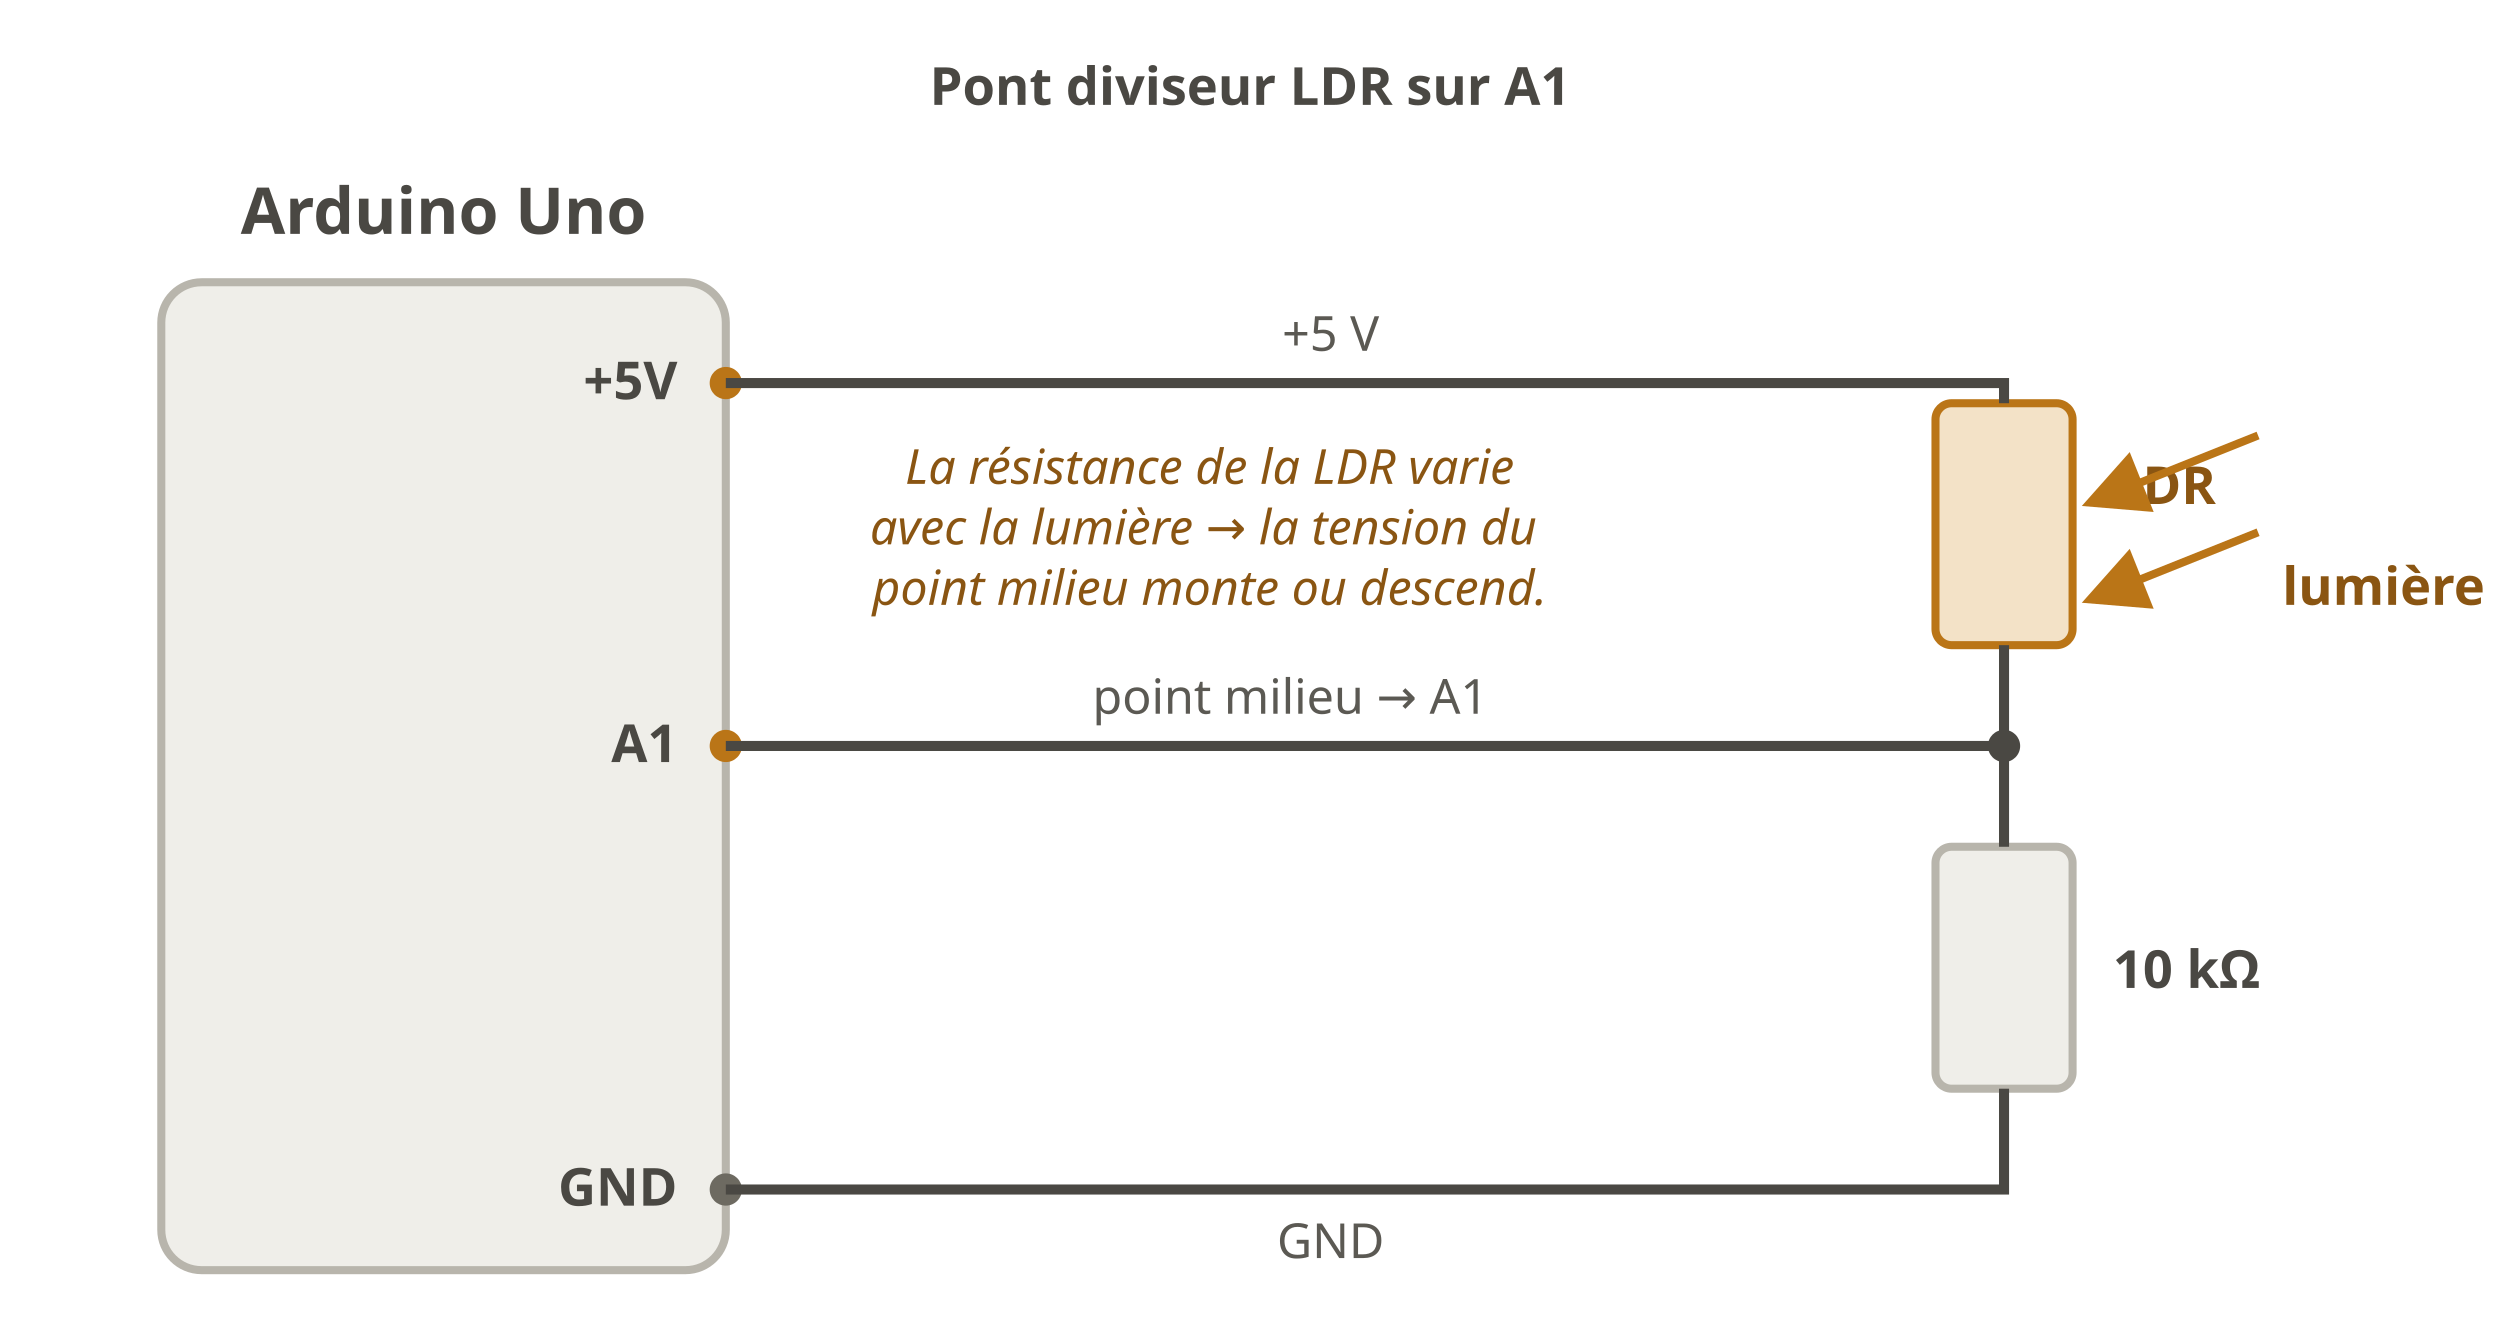
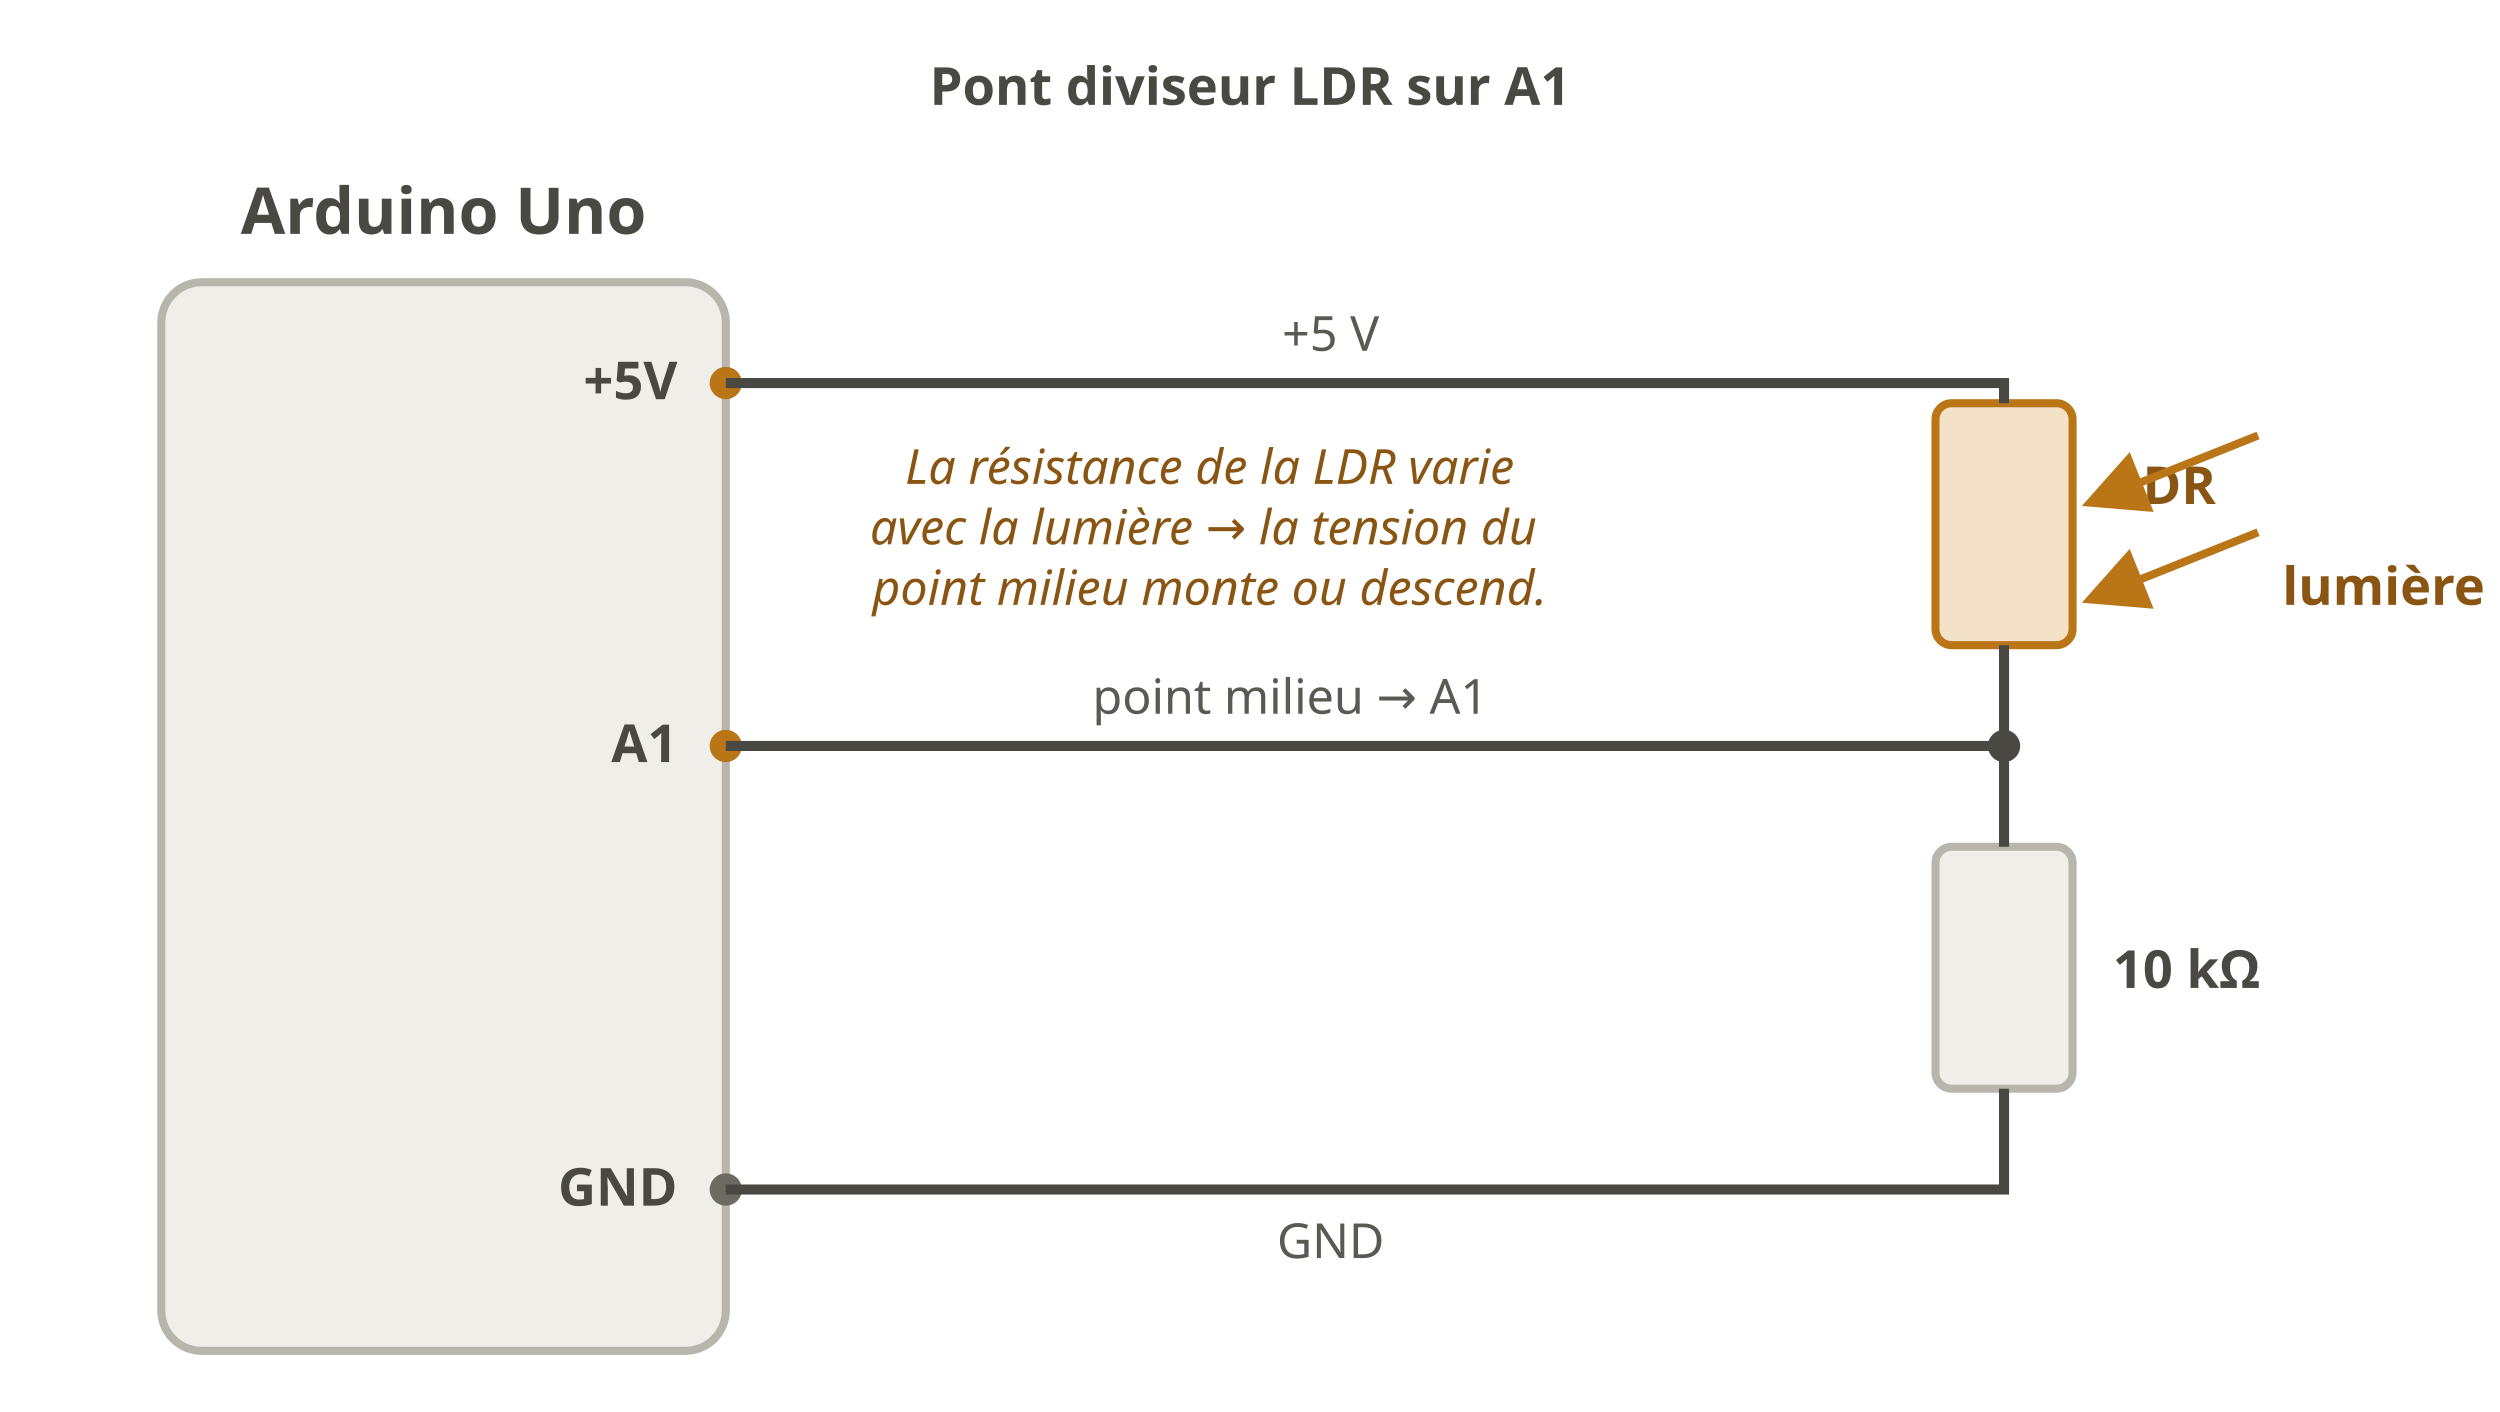
- <svg xmlns="http://www.w3.org/2000/svg" viewBox="0 0 620 330" role="img" aria-label="Pont diviseur LDR : la LDR et une résistance fixe de 10 kΩ sont en série entre +5 V et GND ; le point milieu est lu sur A1. La résistance de la LDR varie avec la lumière, ce qui déplace la tension du point milieu.">
+ <svg xmlns="http://www.w3.org/2000/svg" viewBox="0 0 620 350" role="img" aria-label="Pont diviseur LDR : la LDR et une résistance fixe de 10 kΩ sont en série entre +5 V et GND ; le point milieu est lu sur A1. La résistance de la LDR varie avec la lumière, ce qui déplace la tension du point milieu.">
  <defs>
    <style>
      .board { fill: #EFEEE9; stroke: #B8B5AC; stroke-width: 2; }
      .board-txt { fill: #4A4843; font-family: "Segoe UI", system-ui, sans-serif; font-size: 16px; font-weight: 700; }
      .ldr { fill: #F3E2C7; stroke: #BA7517; stroke-width: 2; }
      .res { fill: #EFEEE9; stroke: #B8B5AC; stroke-width: 2; }
      .comp-txt { fill: #8A5512; font-family: "Segoe UI", system-ui, sans-serif; font-size: 13px; font-weight: 700; }
      .res-txt { fill: #4A4843; font-family: "Segoe UI", system-ui, sans-serif; font-size: 13px; font-weight: 600; }
      .pin { fill: #4A4843; font-family: "Segoe UI", system-ui, sans-serif; font-size: 13px; font-weight: 600; }
      .wire { stroke: #4A4843; stroke-width: 2.5; fill: none; }
      .wlbl { fill: #5B5953; font-family: "Segoe UI", system-ui, sans-serif; font-size: 12px; }
      .node { fill: #4A4843; }
      .pad { fill: #BA7517; }
      .pad-b { fill: #6D6A61; }
      .light { stroke: #BA7517; stroke-width: 2; fill: none; }
      .lighthead { fill: #BA7517; }
      .note { fill: #8A5512; font-family: "Segoe UI", system-ui, sans-serif; font-size: 12px; font-style: italic; }
      .title { fill: #4A4843; font-family: "Segoe UI", system-ui, sans-serif; font-size: 13px; font-weight: 700; }
      @media (prefers-color-scheme: dark) {
        .board { fill: #2C2B27; stroke: #6D6A61; }
        .board-txt { fill: #D8D6CF; }
        .ldr { fill: #3A2F1D; stroke: #E0A24A; }
        .res { fill: #2C2B27; stroke: #6D6A61; }
        .comp-txt, .note { fill: #E0A24A; }
        .res-txt, .pin { fill: #D8D6CF; }
        .wire { stroke: #D8D6CF; }
        .node { fill: #D8D6CF; }
        .wlbl { fill: #B7B4AC; }
        .pad { fill: #E0A24A; }
        .pad-b { fill: #9A968C; }
        .light { stroke: #E0A24A; }
        .lighthead { fill: #E0A24A; }
        .title { fill: #D8D6CF; }
      }
    </style>
    <marker id="ldr-lh" markerWidth="8" markerHeight="8" refX="6" refY="4" orient="auto">
      <path class="lighthead" d="M0,0 L8,4 L0,8 Z" />
    </marker>
  </defs>
  <text class="title" x="310" y="26" text-anchor="middle">Pont diviseur LDR sur A1</text>
-   <rect class="board" x="40" y="70" width="140" height="245" rx="10" />
+   <rect class="board" x="40" y="70" width="140" height="265" rx="10" />
  <text class="board-txt" x="110" y="58" text-anchor="middle">Arduino Uno</text>
  <circle class="pad" cx="180" cy="95" r="4" />
  <text class="pin" x="168" y="99" text-anchor="end">+5V</text>
  <circle class="pad" cx="180" cy="185" r="4" />
  <text class="pin" x="168" y="189" text-anchor="end">A1</text>
  <circle class="pad-b" cx="180" cy="295" r="4" />
  <text class="pin" x="168" y="299" text-anchor="end">GND</text>
  <rect class="ldr" x="480" y="100" width="34" height="60" rx="4" />
  <text class="comp-txt" x="524" y="125" text-anchor="start">LDR</text>
  <line class="light" x1="560" y1="108" x2="520" y2="124" marker-end="url(#ldr-lh)" />
  <line class="light" x1="560" y1="132" x2="520" y2="148" marker-end="url(#ldr-lh)" />
  <text class="comp-txt" x="566" y="150" text-anchor="start">lumière</text>
  <rect class="res" x="480" y="210" width="34" height="60" rx="4" />
  <text class="res-txt" x="524" y="245" text-anchor="start">10 kΩ</text>
  <path class="wire" d="M497,160 L497,210" />
  <circle class="node" cx="497" cy="185" r="4" />
  <path class="wire" d="M180,95 L497,95 L497,100" />
  <text class="wlbl" x="330" y="87" text-anchor="middle">+5 V</text>
  <path class="wire" d="M497,185 L180,185" />
  <text class="wlbl" x="320" y="177" text-anchor="middle">point milieu → A1</text>
  <path class="wire" d="M497,270 L497,295 L180,295" />
  <text class="wlbl" x="330" y="312" text-anchor="middle">GND</text>
  <text class="note" x="300" y="120" text-anchor="middle">La résistance de la LDR varie<tspan x="300" dy="15">avec la lumière → la tension du</tspan>
    <tspan x="300" dy="15">point milieu monte ou descend.</tspan>
  </text>
</svg>
